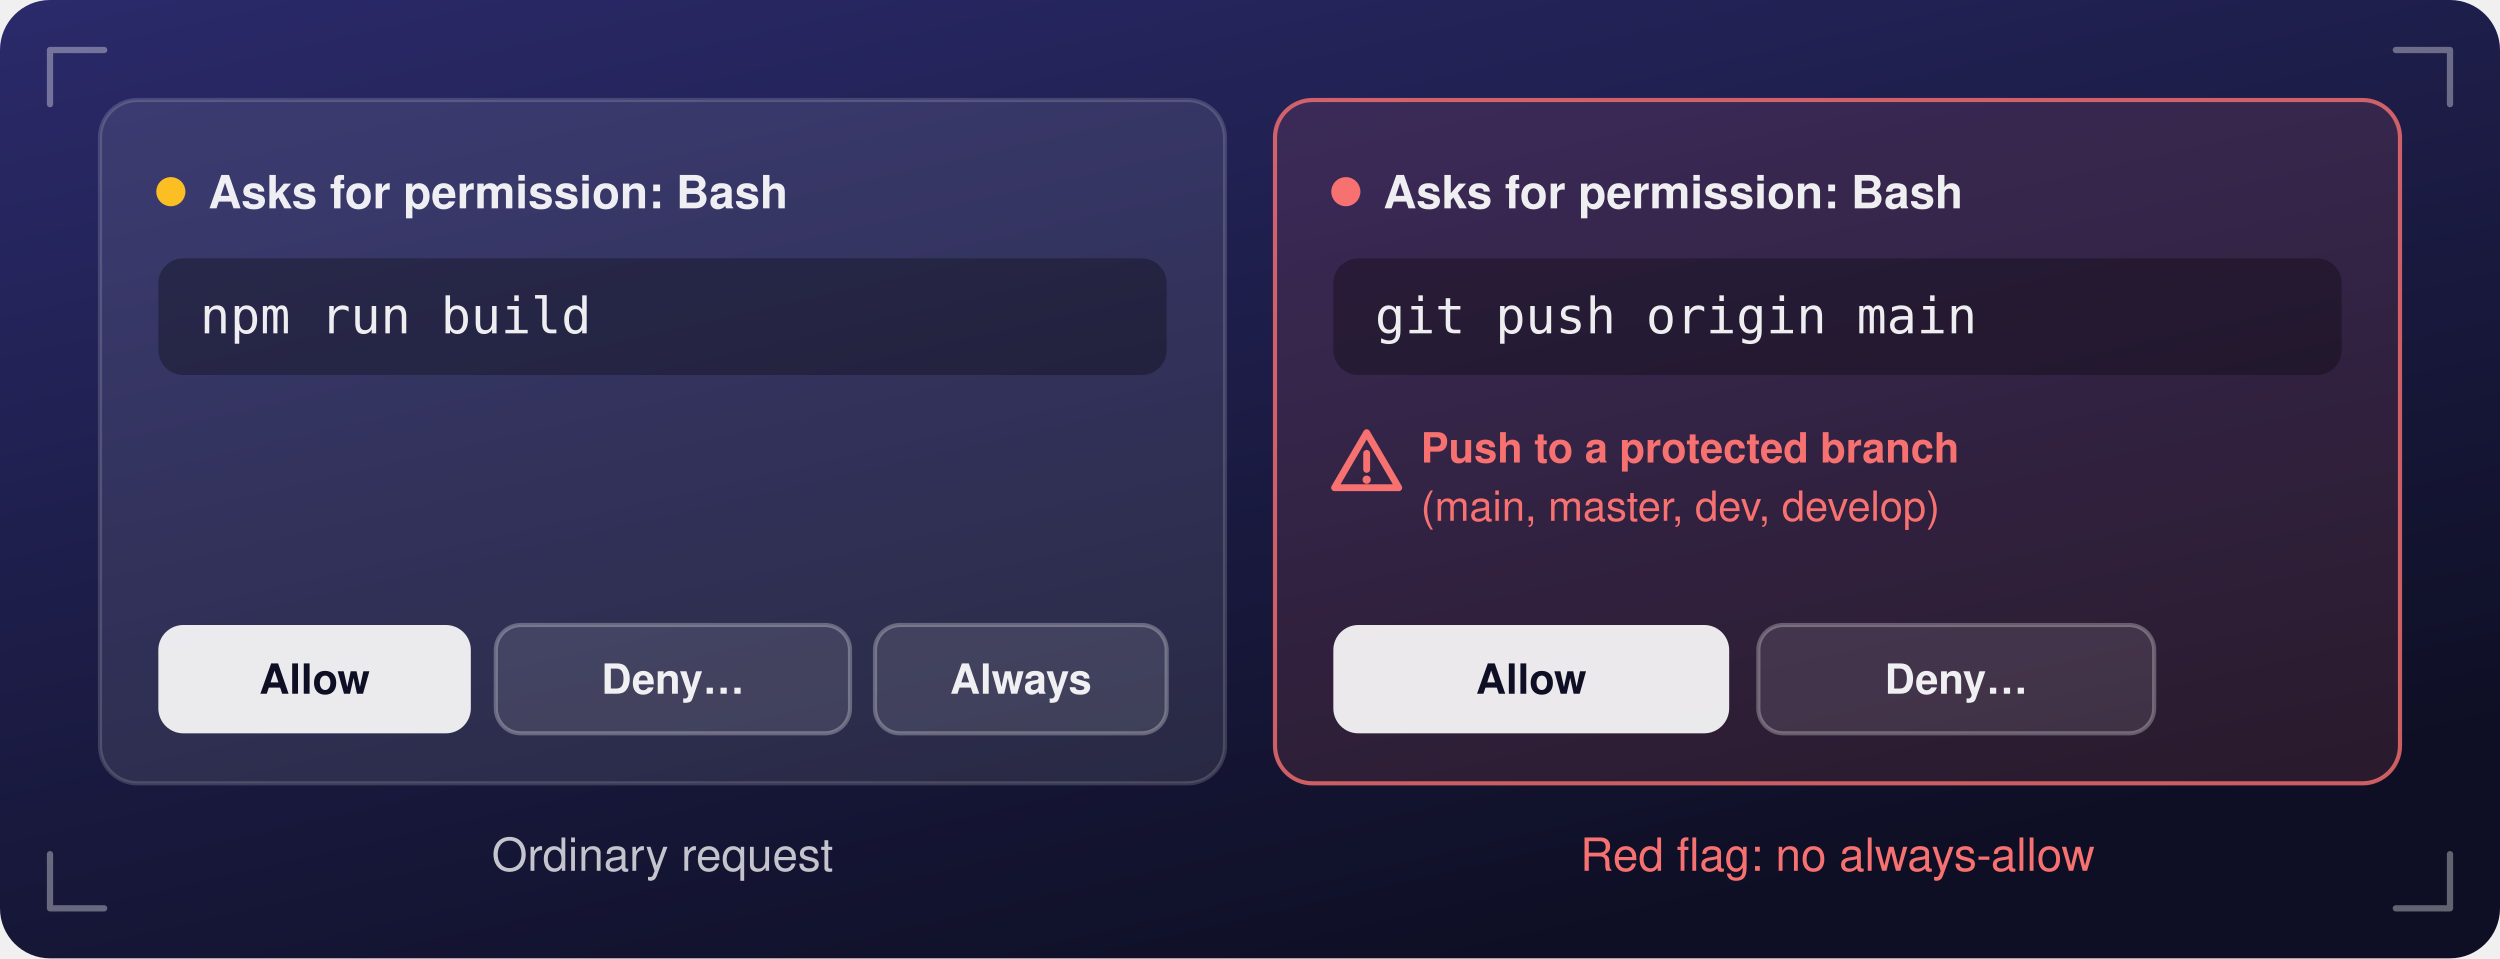
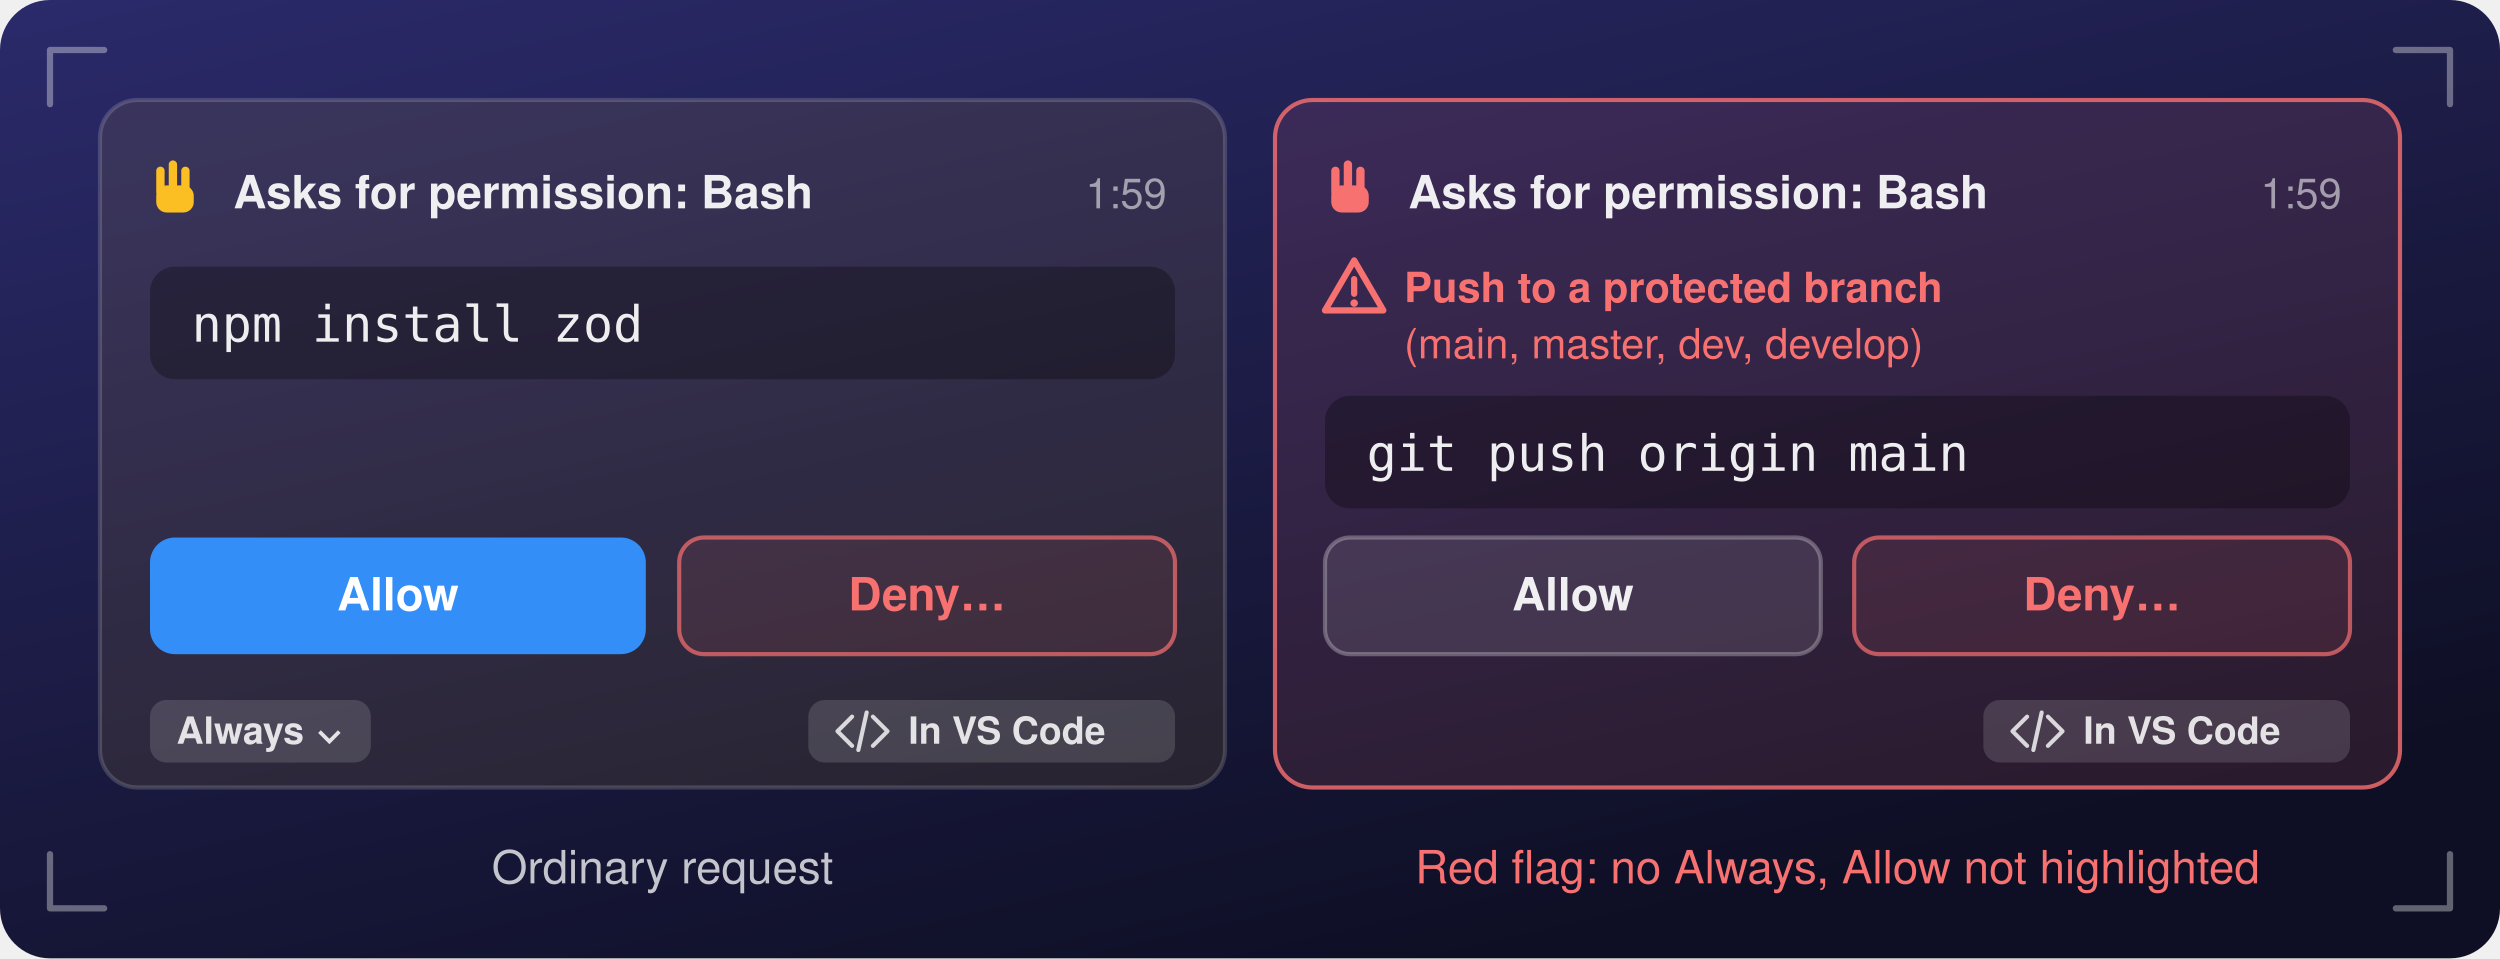
<svg xmlns="http://www.w3.org/2000/svg" width="1200" height="460" viewBox="0 0 1200 460" role="img" aria-labelledby="t d" font-family="-apple-system, BlinkMacSystemFont, 'Segoe UI', Helvetica, Arial, sans-serif">
  <defs>
    <linearGradient id="bg" x1="0" y1="0" x2="0.6" y2="1">
      <stop offset="0" stop-color="#2B2A6B" />
      <stop offset="1" stop-color="#0E0F24" />
    </linearGradient>
  </defs>
  <rect width="1200" height="460" rx="24" fill="url(#bg)" />
  <path d="M24 50V24H50 M1150 24H1176V50 M1176 410V436H1150 M50 436H24 V410" fill="none" stroke="#FFFFFF" stroke-opacity="0.35" stroke-width="3" stroke-linecap="round" stroke-linejoin="round" />
-   <rect x="48" y="48" width="540" height="328" rx="18" fill="#FFFFFF" fill-opacity="0.09" stroke="#FFFFFF" stroke-opacity="0.16" stroke-width="2" />
-   <circle cx="82" cy="92" r="7" fill="#FBBF24" />
-   <text x="100" y="100" font-size="22" font-weight="600" fill="#FFFFFF" fill-opacity="0.92" text-anchor="start">Asks for permission: Bash</text>
-   <rect x="76" y="124" width="484" height="56" rx="12" fill="#000000" fill-opacity="0.3" />
-   <text x="96" y="160" font-size="24" font-weight="400" fill="#FFFFFF" fill-opacity="0.92" text-anchor="start" font-family="ui-monospace, SFMono-Regular, Menlo, Consolas, monospace">npm run build</text>
-   <rect x="76" y="300" width="150" height="52" rx="12" fill="#FFFFFF" fill-opacity="0.9" />
-   <text x="151.0" y="333.0" font-size="20" font-weight="600" fill="#0E0F24" fill-opacity="1" text-anchor="middle">Allow</text>
-   <rect x="238" y="300" width="170" height="52" rx="12" fill="#FFFFFF" fill-opacity="0.1" stroke="#FFFFFF" stroke-opacity="0.28" stroke-width="2" />
-   <text x="323.0" y="333.0" font-size="20" font-weight="600" fill="#FFFFFF" fill-opacity="0.92" text-anchor="middle">Deny…</text>
-   <rect x="420" y="300" width="140" height="52" rx="12" fill="#FFFFFF" fill-opacity="0.1" stroke="#FFFFFF" stroke-opacity="0.28" stroke-width="2" />
-   <text x="490.0" y="333.0" font-size="20" font-weight="600" fill="#FFFFFF" fill-opacity="0.92" text-anchor="middle">Always</text>
-   <rect x="612" y="48" width="540" height="328" rx="18" fill="#F87171" fill-opacity="0.12" stroke="#F87171" stroke-opacity="0.8" stroke-width="2" />
-   <circle cx="646" cy="92" r="7" fill="#F87171" />
-   <text x="664" y="100" font-size="22" font-weight="600" fill="#FFFFFF" fill-opacity="0.92" text-anchor="start">Asks for permission: Bash</text>
-   <rect x="640" y="124" width="484" height="56" rx="12" fill="#000000" fill-opacity="0.3" />
-   <text x="660" y="160" font-size="24" font-weight="400" fill="#FFFFFF" fill-opacity="0.92" text-anchor="start" font-family="ui-monospace, SFMono-Regular, Menlo, Consolas, monospace">git push origin main</text>
-   <g transform="translate(656 222) scale(1.1)">
+   <rect x="48" y="48" width="540" height="330" rx="18" fill="#FBBF24" fill-opacity="0.09" stroke="#FFFFFF" stroke-opacity="0.16" stroke-width="2" />
+   <rect x="75" y="89" width="18" height="13" rx="5" fill="#FBBF24" fill-opacity="1" />
+   <rect x="75" y="80" width="4" height="14" rx="2" fill="#FBBF24" fill-opacity="1" />
+   <rect x="81" y="77" width="4" height="16" rx="2" fill="#FBBF24" fill-opacity="1" />
+   <rect x="87" y="80" width="4" height="14" rx="2" fill="#FBBF24" fill-opacity="1" />
+   <text x="112" y="100" font-size="22" font-weight="600" fill="#FFFFFF" fill-opacity="0.92" text-anchor="start">Asks for permission: Bash</text>
+   <text x="560" y="100" font-size="20" font-weight="500" fill="#FFFFFF" fill-opacity="0.55" text-anchor="end">1:59</text>
+   <rect x="72" y="128" width="492" height="54" rx="12" fill="#000000" fill-opacity="0.3" />
+   <text x="92" y="164" font-size="24" font-weight="400" fill="#FFFFFF" fill-opacity="0.92" text-anchor="start" font-family="ui-monospace, SFMono-Regular, Menlo, Consolas, monospace">npm install zod</text>
+   <rect x="72" y="258" width="238.0" height="56" rx="12" fill="#338EF7" fill-opacity="1" />
+   <text x="191.0" y="293.0" font-size="22" font-weight="600" fill="#FFFFFF" fill-opacity="1" text-anchor="middle">Allow</text>
+   <rect x="326.0" y="258" width="238.0" height="56" rx="12" fill="#F87171" fill-opacity="0.1" stroke="#F87171" stroke-opacity="0.7" stroke-width="2" />
+   <text x="445.0" y="293.0" font-size="22" font-weight="600" fill="#F87171" fill-opacity="1" text-anchor="middle">Deny…</text>
+   <rect x="72" y="336" width="106" height="30" rx="8" fill="#FFFFFF" fill-opacity="0.14" />
+   <text x="125.0" y="357" font-size="18" font-weight="600" fill="#FFFFFF" fill-opacity="0.85" text-anchor="middle">Always ⌄</text>
+   <rect x="388" y="336" width="176" height="30" rx="8" fill="#FFFFFF" fill-opacity="0.14" />
+   <path d="M409 344L402 351L409 358M419 344L426 351L419 358M416 342L412 360" fill="none" stroke="#FFFFFF" stroke-opacity="0.8" stroke-width="2" stroke-linecap="round" stroke-linejoin="round" />
+   <text x="436" y="357" font-size="18" font-weight="600" fill="#FFFFFF" fill-opacity="0.85" text-anchor="start">In VS Code</text>
+   <rect x="612" y="48" width="540" height="330" rx="18" fill="#F87171" fill-opacity="0.12" stroke="#F87171" stroke-opacity="0.8" stroke-width="2" />
+   <rect x="639" y="89" width="18" height="13" rx="5" fill="#F87171" fill-opacity="1" />
+   <rect x="639" y="80" width="4" height="14" rx="2" fill="#F87171" fill-opacity="1" />
+   <rect x="645" y="77" width="4" height="16" rx="2" fill="#F87171" fill-opacity="1" />
+   <rect x="651" y="80" width="4" height="14" rx="2" fill="#F87171" fill-opacity="1" />
+   <text x="676" y="100" font-size="22" font-weight="600" fill="#FFFFFF" fill-opacity="0.92" text-anchor="start">Asks for permission: Bash</text>
+   <text x="1124" y="100" font-size="20" font-weight="500" fill="#FFFFFF" fill-opacity="0.55" text-anchor="end">1:59</text>
+   <g transform="translate(650 138) scale(1.0)">
    <path d="M0 -13L14 11H-14Z" fill="none" stroke="#F87171" stroke-width="3" stroke-linejoin="round" />
    <path d="M0 -4V3" stroke="#F87171" stroke-width="3" stroke-linecap="round" />
    <circle cx="0" cy="7.5" r="1.8" fill="#F87171" />
  </g>
-   <text x="682" y="222" font-size="20" font-weight="600" fill="#F87171" fill-opacity="1" text-anchor="start">Push to a protected branch</text>
-   <text x="682" y="250" font-size="20" font-weight="400" fill="#F87171" fill-opacity="1" text-anchor="start">(main, master, dev, develop)</text>
-   <rect x="640" y="300" width="190" height="52" rx="12" fill="#FFFFFF" fill-opacity="0.9" />
-   <text x="735.0" y="333.0" font-size="20" font-weight="600" fill="#0E0F24" fill-opacity="1" text-anchor="middle">Allow</text>
-   <rect x="844" y="300" width="190" height="52" rx="12" fill="#FFFFFF" fill-opacity="0.1" stroke="#FFFFFF" stroke-opacity="0.28" stroke-width="2" />
-   <text x="939.0" y="333.0" font-size="20" font-weight="600" fill="#FFFFFF" fill-opacity="0.92" text-anchor="middle">Deny…</text>
-   <text x="318" y="418" font-size="22" font-weight="500" fill="#FFFFFF" fill-opacity="0.75" text-anchor="middle">Ordinary request</text>
-   <text x="882" y="418" font-size="22" font-weight="500" fill="#F87171" fill-opacity="1" text-anchor="middle">Red flag: no always-allow</text>
+   <text x="674" y="145" font-size="20" font-weight="600" fill="#F87171" fill-opacity="1" text-anchor="start">Push to a protected branch</text>
+   <text x="674" y="172" font-size="20" font-weight="400" fill="#F87171" fill-opacity="1" text-anchor="start">(main, master, dev, develop)</text>
+   <rect x="636" y="190" width="492" height="54" rx="12" fill="#000000" fill-opacity="0.3" />
+   <text x="656" y="226" font-size="24" font-weight="400" fill="#FFFFFF" fill-opacity="0.92" text-anchor="start" font-family="ui-monospace, SFMono-Regular, Menlo, Consolas, monospace">git push origin main</text>
+   <rect x="636" y="258" width="238.0" height="56" rx="12" fill="#FFFFFF" fill-opacity="0.1" stroke="#FFFFFF" stroke-opacity="0.28" stroke-width="2" />
+   <text x="755.0" y="293.0" font-size="22" font-weight="600" fill="#FFFFFF" fill-opacity="0.92" text-anchor="middle">Allow</text>
+   <rect x="890.0" y="258" width="238.0" height="56" rx="12" fill="#F87171" fill-opacity="0.1" stroke="#F87171" stroke-opacity="0.7" stroke-width="2" />
+   <text x="1009.0" y="293.0" font-size="22" font-weight="600" fill="#F87171" fill-opacity="1" text-anchor="middle">Deny…</text>
+   <rect x="952" y="336" width="176" height="30" rx="8" fill="#FFFFFF" fill-opacity="0.14" />
+   <path d="M973 344L966 351L973 358M983 344L990 351L983 358M980 342L976 360" fill="none" stroke="#FFFFFF" stroke-opacity="0.8" stroke-width="2" stroke-linecap="round" stroke-linejoin="round" />
+   <text x="1000" y="357" font-size="18" font-weight="600" fill="#FFFFFF" fill-opacity="0.85" text-anchor="start">In VS Code</text>
+   <text x="318" y="424" font-size="22" font-weight="500" fill="#FFFFFF" fill-opacity="0.75" text-anchor="middle">Ordinary request</text>
+   <text x="882" y="424" font-size="22" font-weight="500" fill="#F87171" fill-opacity="1" text-anchor="middle">Red flag: no Always, Allow not highlighted</text>
</svg>
